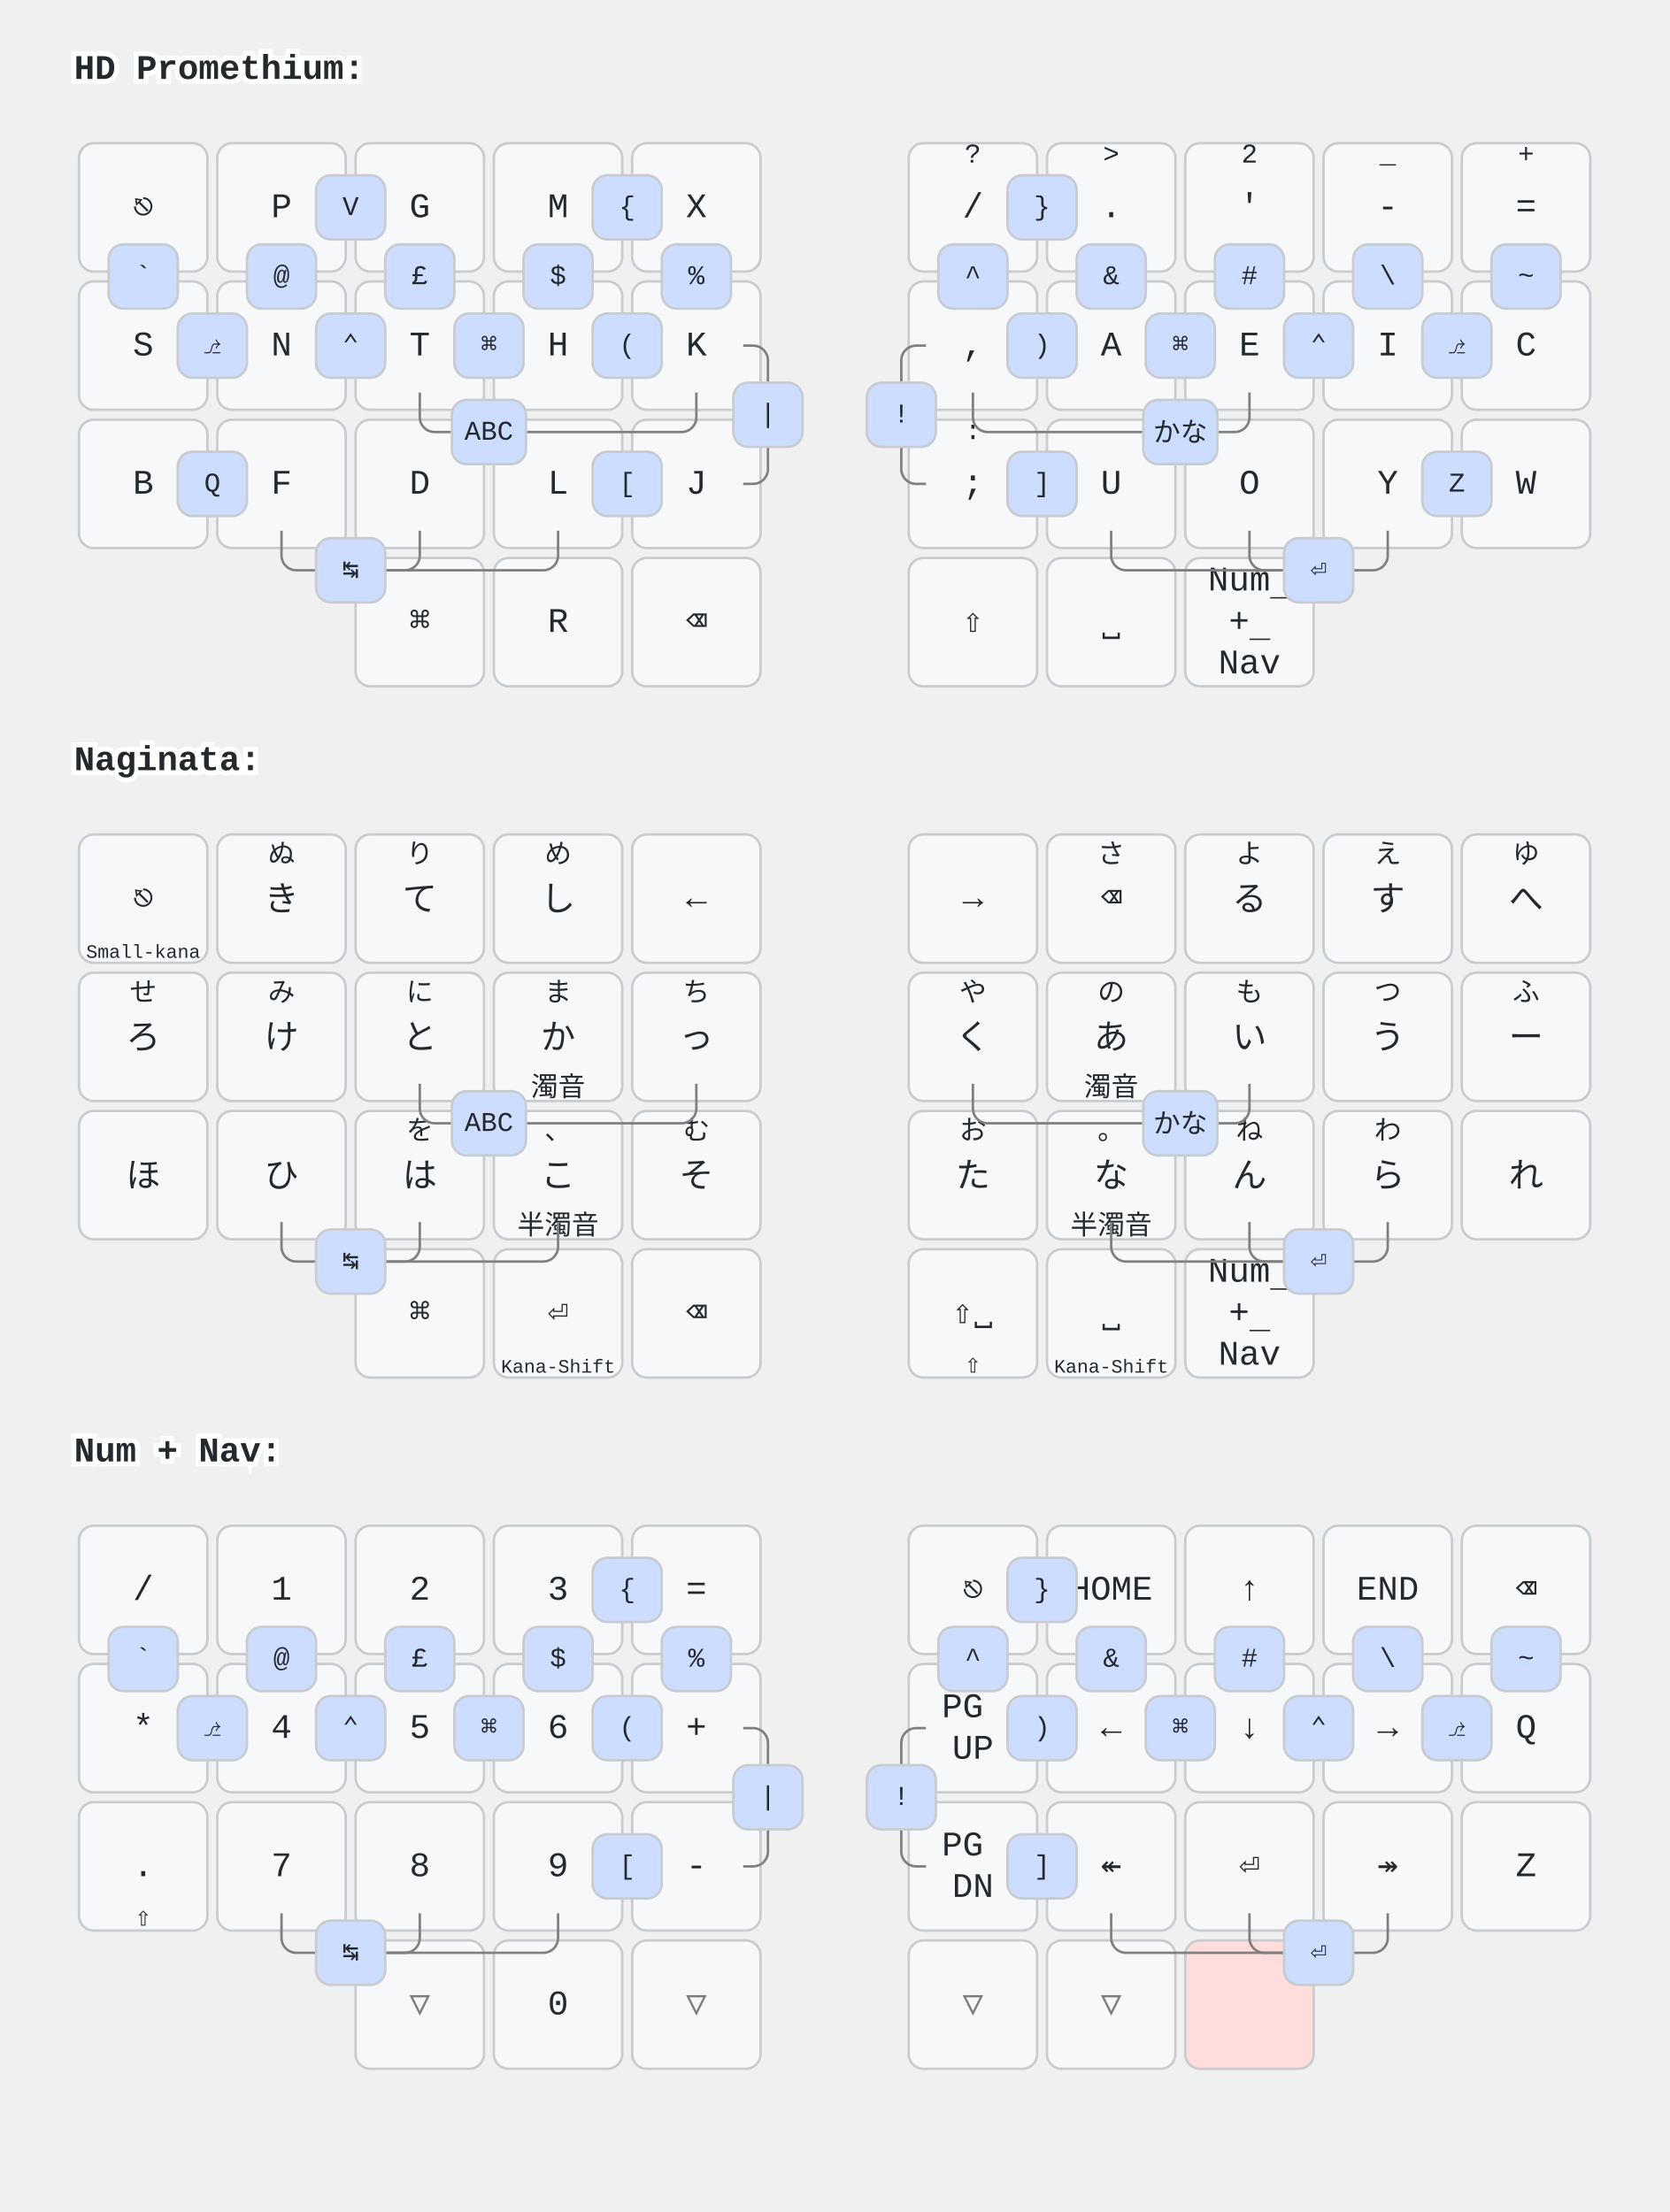
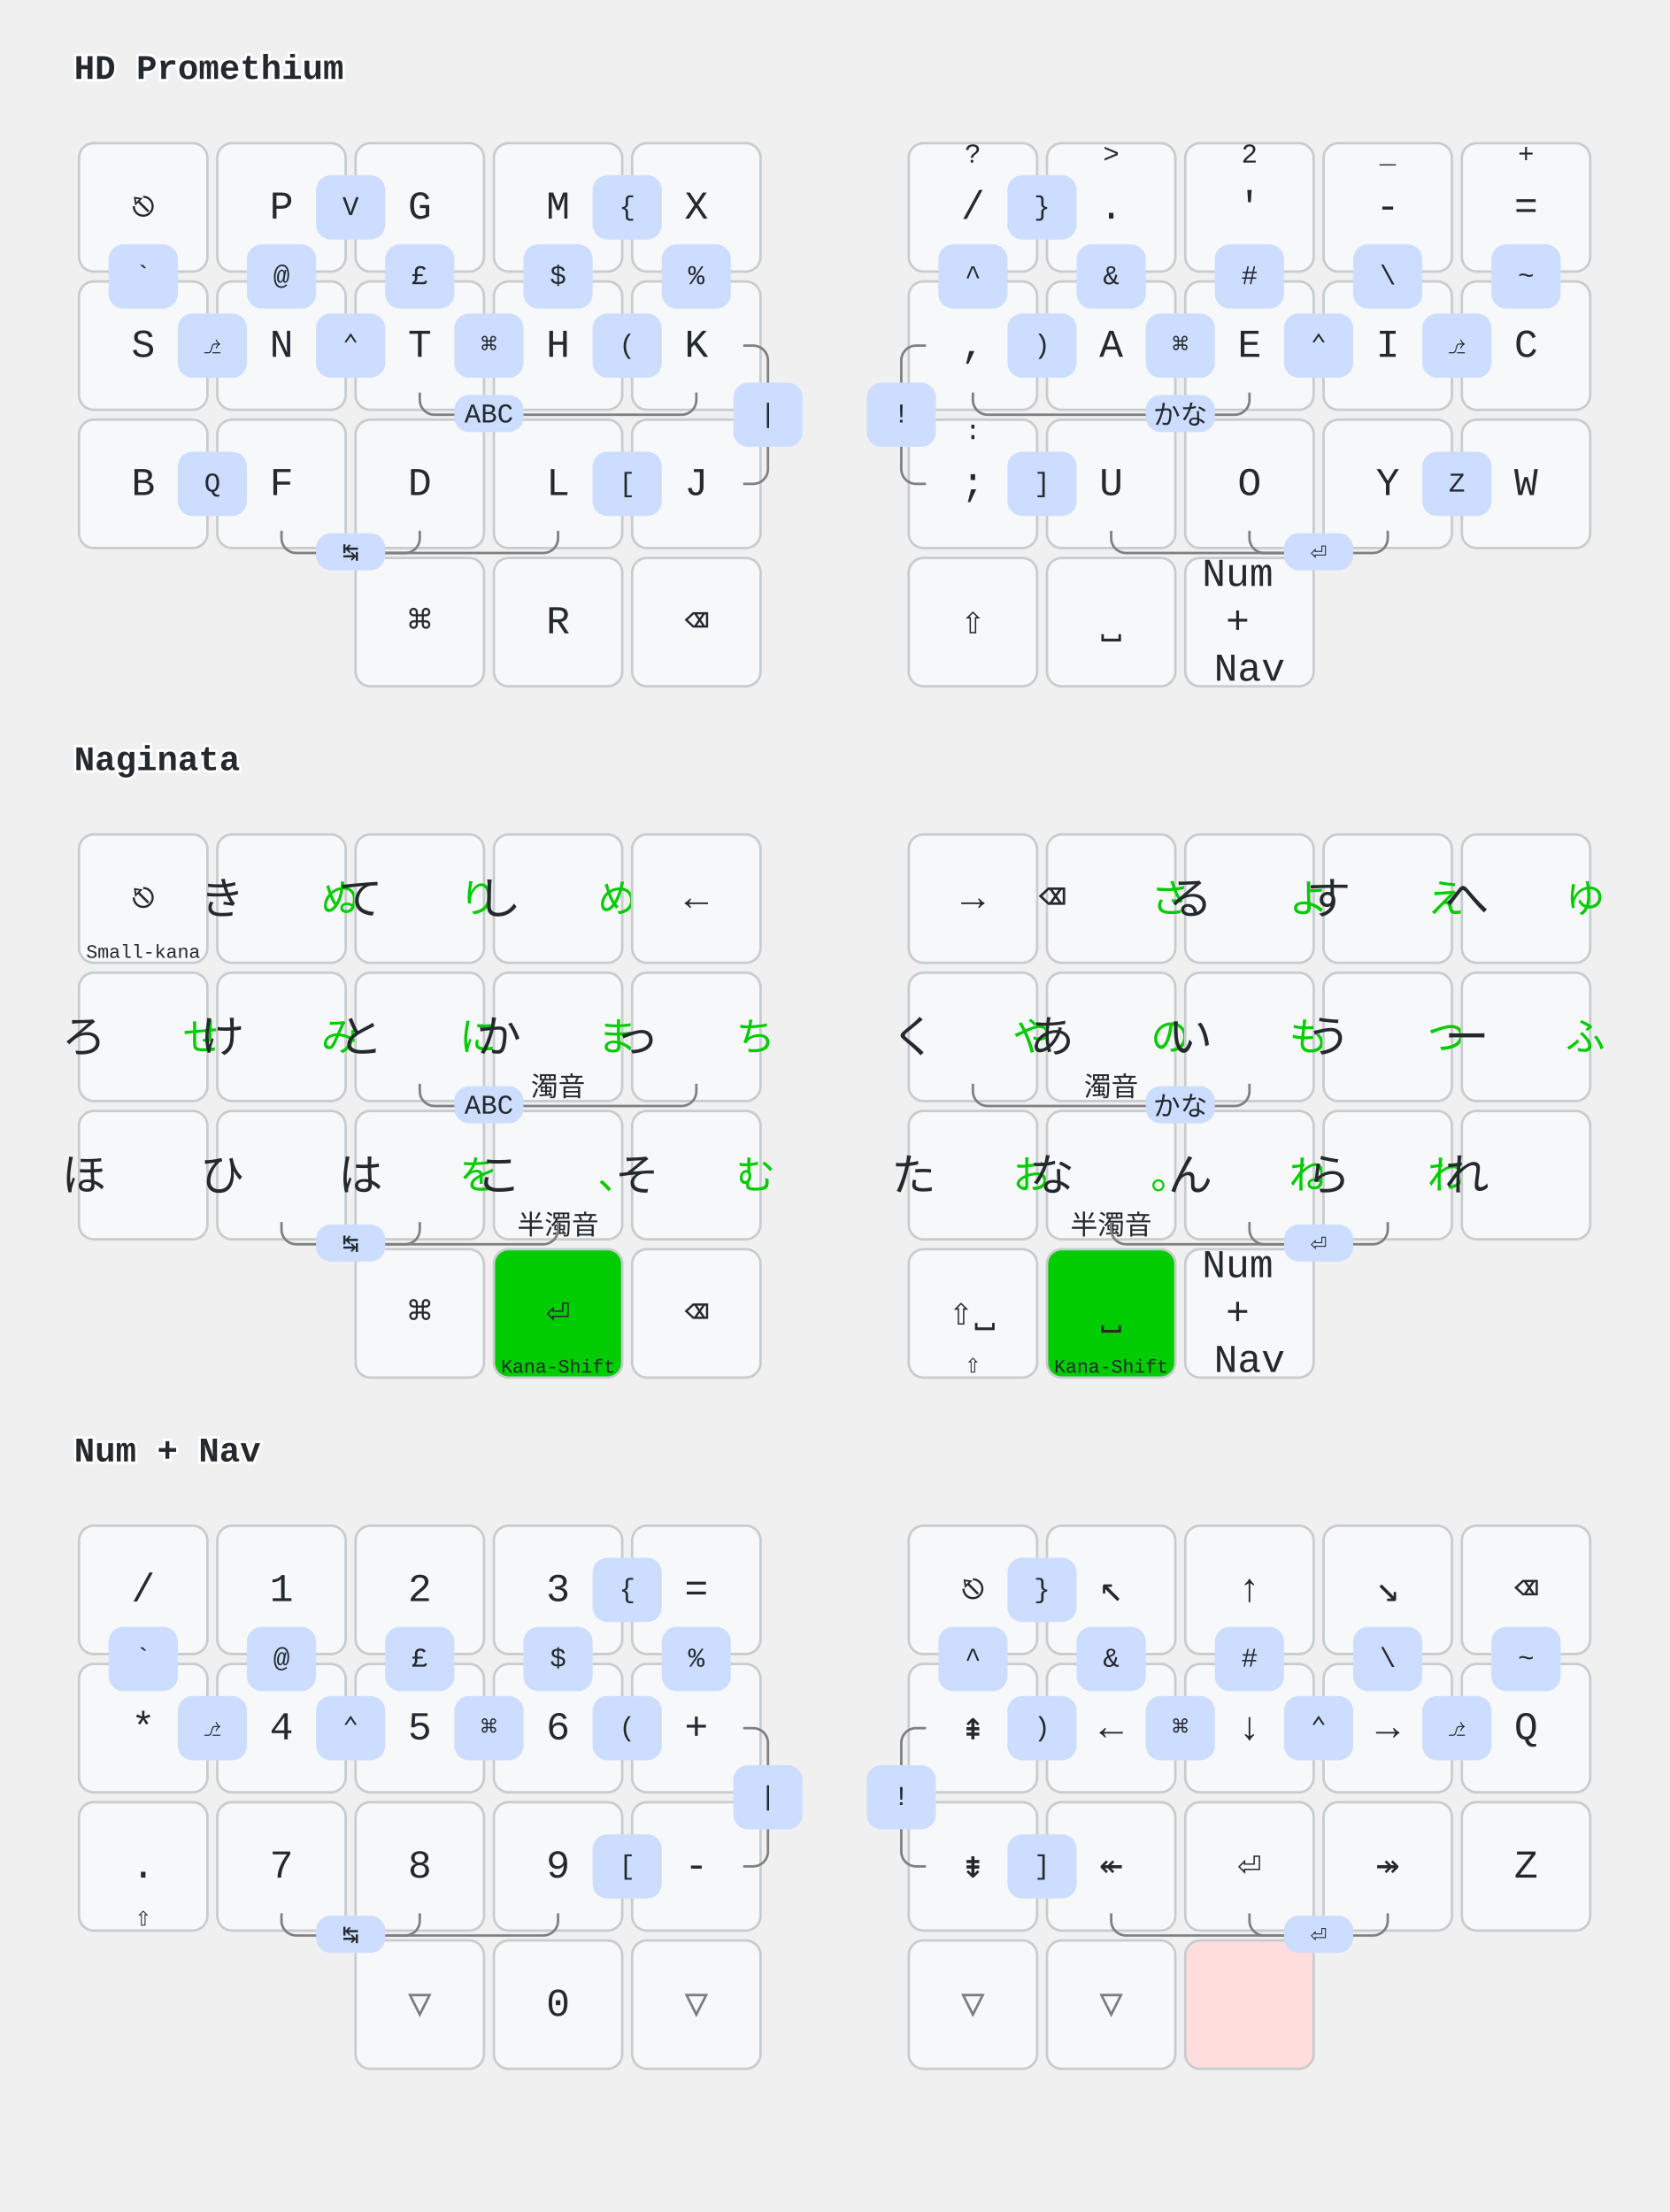
<svg xmlns="http://www.w3.org/2000/svg" width="676" height="896" viewBox="0 0 676 896" class="keymap">
-   <style>/* inherit to force styles through use tags */
+   <style>/* inherit to force styles through use tags*/
svg path {
    fill: inherit;
}
- 
/* font and background color specifications */
svg.keymap {
    font-family: SFMono-Regular,Consolas,Liberation Mono,Menlo,monospace;
    font-size: 14px;
    font-kerning: normal;
    text-rendering: optimizeLegibility;
    fill: #24292e;
}

/* default key styling */
rect.key {
    fill: #f6f8fa;
- }
- 
- rect.key, rect.combo {
    stroke: #c9cccf;
    stroke-width: 1;
}

- /* default key side styling, only used is draw_key_sides is set */
- rect.side {
-     filter: brightness(90%);
- }
- 
/* color accent for combo boxes */
- rect.combo, rect.combo-separate {
+ rect.combo {
    fill: #cdf;
}

/* color accent for held keys */
rect.held, rect.combo.held {
    fill: #fdd;
}

/* color accent for ghost (optional) keys */
rect.ghost, rect.combo.ghost {
    stroke-dasharray: 4, 4;
    stroke-width: 2;
}

text {
    text-anchor: middle;
    dominant-baseline: middle;
}

/* styling for layer labels */
text.label {
    font-weight: bold;
    text-anchor: start;
    stroke: white;
-     stroke-width: 4;
+     stroke-width: 2;
    paint-order: stroke;
}

- /* styling for optional footer */
- text.footer {
-     text-anchor: end;
-     dominant-baseline: auto;
-     stroke: white;
-     stroke-width: 4;
-     paint-order: stroke;
- }
- 
- /* styling for combo tap, and key non-tap label text */
- text.combo, text.hold, text.shifted, text.left, text.right {
+ text.tap {
+     font-size: 16px;
+ }
+ 
+ /* styling for combo tap, and key hold/shifted label text */
+ text.combo, text.hold, text.shifted {
    font-size: 11px;
}

text.hold {
    text-anchor: middle;
    dominant-baseline: auto;
}

text.shifted {
    text-anchor: middle;
    dominant-baseline: hanging;
}

- text.left {
-     text-anchor: start;
- }
- 
- text.right {
-     text-anchor: end;
- }
- 
- text.layer-activator {
-     text-decoration: underline;
- }
- 
/* styling for hold/shifted label text in combo box */
- text.combo.hold, text.combo.shifted, text.combo.left, text.combo.right {
+ text.combo.hold, text.combo.shifted {
    font-size: 8px;
}

/* lighter symbol for transparent keys */
text.trans {
    fill: #7b7e81;
}

/* styling for combo dendrons */
path.combo {
    stroke-width: 1;
    stroke: gray;
    fill: none;
}

/* Start Tabler Icons Cleanup */
/* cannot use height/width with glyphs */
.icon-tabler &gt; path {
    fill: inherit;
    stroke: inherit;
-     stroke-width: 2;
}
/* hide tabler's default box */
.icon-tabler &gt; path[stroke="none"][fill="none"] {
-     visibility: hidden;
- }
- /* End Tabler Icons Cleanup */
+     visibility: collapse;
+ }
+ /* green styling for Naginata kana-shift */
+ rect.kshift {
+     fill: #00CC00;
+ }
+ text.left {
+     font-size: 18px;
+     translate: 16px 7px;
+ }
+ text.right {
+     fill: #00CC00;
+     font-size: 16px;
+     translate: -16px -10px;
+ }
</style>
  <g transform="translate(30, 0)" class="layer-HD Promethium">
-     <text x="0" y="28" class="label" id="HD-Promethium">HD Promethium:</text>
+     <text x="0" y="28" class="label" id="HD-Promethium">HD Promethium</text>
    <g transform="translate(0, 56)">
      <g transform="translate(28, 28)" class="key keypos-0">
        <rect rx="6" ry="6" x="-26" y="-26" width="52" height="52" class="key" />
        <text x="0" y="0" class="key tap">⎋</text>
      </g>
      <g transform="translate(84, 28)" class="key keypos-1">
        <rect rx="6" ry="6" x="-26" y="-26" width="52" height="52" class="key" />
        <text x="0" y="0" class="key tap">P</text>
      </g>
      <g transform="translate(140, 28)" class="key keypos-2">
        <rect rx="6" ry="6" x="-26" y="-26" width="52" height="52" class="key" />
        <text x="0" y="0" class="key tap">G</text>
      </g>
      <g transform="translate(196, 28)" class="key keypos-3">
        <rect rx="6" ry="6" x="-26" y="-26" width="52" height="52" class="key" />
        <text x="0" y="0" class="key tap">M</text>
      </g>
      <g transform="translate(252, 28)" class="key keypos-4">
        <rect rx="6" ry="6" x="-26" y="-26" width="52" height="52" class="key" />
        <text x="0" y="0" class="key tap">X</text>
      </g>
      <g transform="translate(364, 28)" class="key keypos-5">
        <rect rx="6" ry="6" x="-26" y="-26" width="52" height="52" class="key" />
        <text x="0" y="0" class="key tap">/</text>
        <text x="0" y="-24" class="key shifted">?</text>
      </g>
      <g transform="translate(420, 28)" class="key keypos-6">
        <rect rx="6" ry="6" x="-26" y="-26" width="52" height="52" class="key" />
        <text x="0" y="0" class="key tap">.</text>
        <text x="0" y="-24" class="key shifted">&gt;</text>
      </g>
      <g transform="translate(476, 28)" class="key keypos-7">
        <rect rx="6" ry="6" x="-26" y="-26" width="52" height="52" class="key" />
        <text x="0" y="0" class="key tap">'</text>
        <text x="0" y="-24" class="key shifted">2</text>
      </g>
      <g transform="translate(532, 28)" class="key keypos-8">
        <rect rx="6" ry="6" x="-26" y="-26" width="52" height="52" class="key" />
        <text x="0" y="0" class="key tap">-</text>
        <text x="0" y="-24" class="key shifted">_</text>
      </g>
      <g transform="translate(588, 28)" class="key keypos-9">
        <rect rx="6" ry="6" x="-26" y="-26" width="52" height="52" class="key" />
        <text x="0" y="0" class="key tap">=</text>
        <text x="0" y="-24" class="key shifted">+</text>
      </g>
      <g transform="translate(28, 84)" class="key keypos-10">
        <rect rx="6" ry="6" x="-26" y="-26" width="52" height="52" class="key" />
        <text x="0" y="0" class="key tap">S</text>
      </g>
      <g transform="translate(84, 84)" class="key keypos-11">
        <rect rx="6" ry="6" x="-26" y="-26" width="52" height="52" class="key" />
        <text x="0" y="0" class="key tap">N</text>
      </g>
      <g transform="translate(140, 84)" class="key keypos-12">
        <rect rx="6" ry="6" x="-26" y="-26" width="52" height="52" class="key" />
        <text x="0" y="0" class="key tap">T</text>
      </g>
      <g transform="translate(196, 84)" class="key keypos-13">
        <rect rx="6" ry="6" x="-26" y="-26" width="52" height="52" class="key" />
        <text x="0" y="0" class="key tap">H</text>
      </g>
      <g transform="translate(252, 84)" class="key keypos-14">
        <rect rx="6" ry="6" x="-26" y="-26" width="52" height="52" class="key" />
        <text x="0" y="0" class="key tap">K</text>
      </g>
      <g transform="translate(364, 84)" class="key keypos-15">
        <rect rx="6" ry="6" x="-26" y="-26" width="52" height="52" class="key" />
        <text x="0" y="0" class="key tap">,</text>
        <text x="0" y="-24" class="key shifted">&lt;</text>
      </g>
      <g transform="translate(420, 84)" class="key keypos-16">
        <rect rx="6" ry="6" x="-26" y="-26" width="52" height="52" class="key" />
        <text x="0" y="0" class="key tap">A</text>
      </g>
      <g transform="translate(476, 84)" class="key keypos-17">
        <rect rx="6" ry="6" x="-26" y="-26" width="52" height="52" class="key" />
        <text x="0" y="0" class="key tap">E</text>
      </g>
      <g transform="translate(532, 84)" class="key keypos-18">
        <rect rx="6" ry="6" x="-26" y="-26" width="52" height="52" class="key" />
        <text x="0" y="0" class="key tap">I</text>
      </g>
      <g transform="translate(588, 84)" class="key keypos-19">
        <rect rx="6" ry="6" x="-26" y="-26" width="52" height="52" class="key" />
        <text x="0" y="0" class="key tap">C</text>
      </g>
      <g transform="translate(28, 140)" class="key keypos-20">
        <rect rx="6" ry="6" x="-26" y="-26" width="52" height="52" class="key" />
        <text x="0" y="0" class="key tap">B</text>
      </g>
      <g transform="translate(84, 140)" class="key keypos-21">
        <rect rx="6" ry="6" x="-26" y="-26" width="52" height="52" class="key" />
        <text x="0" y="0" class="key tap">F</text>
      </g>
      <g transform="translate(140, 140)" class="key keypos-22">
        <rect rx="6" ry="6" x="-26" y="-26" width="52" height="52" class="key" />
        <text x="0" y="0" class="key tap">D</text>
      </g>
      <g transform="translate(196, 140)" class="key keypos-23">
        <rect rx="6" ry="6" x="-26" y="-26" width="52" height="52" class="key" />
        <text x="0" y="0" class="key tap">L</text>
      </g>
      <g transform="translate(252, 140)" class="key keypos-24">
        <rect rx="6" ry="6" x="-26" y="-26" width="52" height="52" class="key" />
        <text x="0" y="0" class="key tap">J</text>
      </g>
      <g transform="translate(364, 140)" class="key keypos-25">
        <rect rx="6" ry="6" x="-26" y="-26" width="52" height="52" class="key" />
        <text x="0" y="0" class="key tap">;</text>
        <text x="0" y="-24" class="key shifted">:</text>
      </g>
      <g transform="translate(420, 140)" class="key keypos-26">
        <rect rx="6" ry="6" x="-26" y="-26" width="52" height="52" class="key" />
        <text x="0" y="0" class="key tap">U</text>
      </g>
      <g transform="translate(476, 140)" class="key keypos-27">
        <rect rx="6" ry="6" x="-26" y="-26" width="52" height="52" class="key" />
        <text x="0" y="0" class="key tap">O</text>
      </g>
      <g transform="translate(532, 140)" class="key keypos-28">
        <rect rx="6" ry="6" x="-26" y="-26" width="52" height="52" class="key" />
        <text x="0" y="0" class="key tap">Y</text>
      </g>
      <g transform="translate(588, 140)" class="key keypos-29">
        <rect rx="6" ry="6" x="-26" y="-26" width="52" height="52" class="key" />
        <text x="0" y="0" class="key tap">W</text>
      </g>
      <g transform="translate(140, 196)" class="key keypos-30">
        <rect rx="6" ry="6" x="-26" y="-26" width="52" height="52" class="key" />
        <text x="0" y="0" class="key tap">⌘</text>
      </g>
      <g transform="translate(196, 196)" class="key keypos-31">
        <rect rx="6" ry="6" x="-26" y="-26" width="52" height="52" class="key" />
        <text x="0" y="0" class="key tap">R</text>
      </g>
      <g transform="translate(252, 196)" class="key keypos-32">
        <rect rx="6" ry="6" x="-26" y="-26" width="52" height="52" class="key" />
        <text x="0" y="0" class="key tap">⌫</text>
      </g>
      <g transform="translate(364, 196)" class="key keypos-33">
        <rect rx="6" ry="6" x="-26" y="-26" width="52" height="52" class="key" />
        <text x="0" y="0" class="key tap">⇧</text>
      </g>
      <g transform="translate(420, 196)" class="key keypos-34">
        <rect rx="6" ry="6" x="-26" y="-26" width="52" height="52" class="key" />
        <text x="0" y="0" class="key tap">⎵</text>
      </g>
      <g transform="translate(476, 196)" class="key keypos-35">
        <rect rx="6" ry="6" x="-26" y="-26" width="52" height="52" class="key" />
        <a href="#Num--Nav">
          <text x="0" y="0" class="key tap layer-activator">
            <tspan x="0" dy="-1.2em">Num</tspan>
            <tspan x="0" dy="1.2em">+</tspan>
            <tspan x="0" dy="1.2em">Nav</tspan>
          </text>
        </a>
      </g>
      <g class="combo combopos-2">
-         <path d="M448,119 h-78 a6.0,6.0 0 0 1 -6.0,-6.0 v-10" class="combo" />
-         <path d="M448,119 h22 a6.0,6.0 0 0 0 6.0,-6.0 v-10" class="combo" />
-         <rect rx="6" ry="6" x="433" y="106" width="30" height="26" class="combo" />
-         <text x="448" y="119" class="combo tap">かな</text>
+         <path d="M448,112 h-78 a6.0,6.0 0 0 1 -6.0,-6.0 v-3" class="combo" />
+         <path d="M448,112 h22 a6.0,6.0 0 0 0 6.0,-6.0 v-3" class="combo" />
+         <rect rx="6" ry="6" x="434" y="104" width="28" height="15" class="combo" />
+         <text x="448" y="112" class="combo tap">かな</text>
      </g>
      <g class="combo combopos-3">
-         <path d="M168,119 h78 a6.0,6.0 0 0 0 6.0,-6.0 v-10" class="combo" />
-         <path d="M168,119 h-22 a6.0,6.0 0 0 1 -6.0,-6.0 v-10" class="combo" />
-         <rect rx="6" ry="6" x="153" y="106" width="30" height="26" class="combo" />
-         <text x="168" y="119" class="combo tap">ABC</text>
+         <path d="M168,112 h78 a6.0,6.0 0 0 0 6.0,-6.0 v-3" class="combo" />
+         <path d="M168,112 h-22 a6.0,6.0 0 0 1 -6.0,-6.0 v-3" class="combo" />
+         <rect rx="6" ry="6" x="154" y="104" width="28" height="15" class="combo" />
+         <text x="168" y="112" class="combo tap">ABC</text>
      </g>
      <g class="combo combopos-4">
-         <path d="M112,175 h78 a6.0,6.0 0 0 0 6.0,-6.0 v-10" class="combo" />
-         <path d="M112,175 h22 a6.0,6.0 0 0 0 6.0,-6.0 v-10" class="combo" />
-         <path d="M112,175 h-22 a6.0,6.0 0 0 1 -6.0,-6.0 v-10" class="combo" />
-         <rect rx="6" ry="6" x="98" y="162" width="28" height="26" class="combo" />
-         <text x="112" y="175" class="combo tap">↹</text>
+         <path d="M112,168 h78 a6.0,6.0 0 0 0 6.0,-6.0 v-3" class="combo" />
+         <path d="M112,168 h22 a6.0,6.0 0 0 0 6.0,-6.0 v-3" class="combo" />
+         <path d="M112,168 h-22 a6.0,6.0 0 0 1 -6.0,-6.0 v-3" class="combo" />
+         <rect rx="6" ry="6" x="98" y="160" width="28" height="15" class="combo" />
+         <text x="112" y="168" class="combo tap">↹</text>
      </g>
      <g class="combo combopos-5">
-         <path d="M504,175 h-78 a6.0,6.0 0 0 1 -6.0,-6.0 v-10" class="combo" />
-         <path d="M504,175 h-22 a6.0,6.0 0 0 1 -6.0,-6.0 v-10" class="combo" />
-         <path d="M504,175 h22 a6.0,6.0 0 0 0 6.0,-6.0 v-10" class="combo" />
-         <rect rx="6" ry="6" x="490" y="162" width="28" height="26" class="combo" />
-         <text x="504" y="175" class="combo tap">⏎</text>
+         <path d="M504,168 h-78 a6.0,6.0 0 0 1 -6.0,-6.0 v-3" class="combo" />
+         <path d="M504,168 h-22 a6.0,6.0 0 0 1 -6.0,-6.0 v-3" class="combo" />
+         <path d="M504,168 h22 a6.0,6.0 0 0 0 6.0,-6.0 v-3" class="combo" />
+         <rect rx="6" ry="6" x="490" y="160" width="28" height="15" class="combo" />
+         <text x="504" y="168" class="combo tap">⏎</text>
      </g>
      <g class="combo combopos-6">
        <rect rx="6" ry="6" x="42" y="71" width="28" height="26" class="combo" />
        <text x="56" y="84" class="combo tap">⎇</text>
      </g>
      <g class="combo combopos-7">
        <rect rx="6" ry="6" x="98" y="71" width="28" height="26" class="combo" />
        <text x="112" y="84" class="combo tap">⌃</text>
      </g>
      <g class="combo combopos-8">
        <rect rx="6" ry="6" x="154" y="71" width="28" height="26" class="combo" />
        <text x="168" y="84" class="combo tap">⌘</text>
      </g>
      <g class="combo combopos-9">
        <rect rx="6" ry="6" x="546" y="71" width="28" height="26" class="combo" />
        <text x="560" y="84" class="combo tap">⎇</text>
      </g>
      <g class="combo combopos-10">
        <rect rx="6" ry="6" x="490" y="71" width="28" height="26" class="combo" />
        <text x="504" y="84" class="combo tap">⌃</text>
      </g>
      <g class="combo combopos-11">
        <rect rx="6" ry="6" x="434" y="71" width="28" height="26" class="combo" />
        <text x="448" y="84" class="combo tap">⌘</text>
      </g>
      <g class="combo combopos-12">
        <rect rx="6" ry="6" x="42" y="127" width="28" height="26" class="combo" />
        <text x="56" y="140" class="combo tap">Q</text>
      </g>
      <g class="combo combopos-13">
        <rect rx="6" ry="6" x="546" y="127" width="28" height="26" class="combo" />
        <text x="560" y="140" class="combo tap">Z</text>
      </g>
      <g class="combo combopos-14">
        <rect rx="6" ry="6" x="98" y="15" width="28" height="26" class="combo" />
        <text x="112" y="28" class="combo tap">V</text>
      </g>
      <g class="combo combopos-15">
        <rect rx="6" ry="6" x="14" y="43" width="28" height="26" class="combo" />
        <text x="28" y="56" class="combo tap">`</text>
      </g>
      <g class="combo combopos-16">
        <rect rx="6" ry="6" x="70" y="43" width="28" height="26" class="combo" />
        <text x="84" y="56" class="combo tap">@</text>
      </g>
      <g class="combo combopos-17">
        <rect rx="6" ry="6" x="126" y="43" width="28" height="26" class="combo" />
        <text x="140" y="56" class="combo tap">£</text>
      </g>
      <g class="combo combopos-18">
        <rect rx="6" ry="6" x="182" y="43" width="28" height="26" class="combo" />
        <text x="196" y="56" class="combo tap">$</text>
      </g>
      <g class="combo combopos-19">
        <rect rx="6" ry="6" x="238" y="43" width="28" height="26" class="combo" />
        <text x="252" y="56" class="combo tap">%</text>
      </g>
      <g class="combo combopos-20">
        <path d="M281,112 v-22 a6.0,6.0 0 0 0 -6.0,-6.0 h-4" class="combo" />
        <path d="M281,112 v22 a6.0,6.0 0 0 1 -6.0,6.0 h-4" class="combo" />
        <rect rx="6" ry="6" x="267" y="99" width="28" height="26" class="combo" />
        <text x="281" y="112" class="combo tap">|</text>
      </g>
      <g class="combo combopos-21">
        <path d="M335,112 v-22 a6.0,6.0 0 0 1 6.0,-6.0 h4" class="combo" />
        <path d="M335,112 v22 a6.0,6.0 0 0 0 6.0,6.0 h4" class="combo" />
        <rect rx="6" ry="6" x="321" y="99" width="28" height="26" class="combo" />
        <text x="335" y="112" class="combo tap">!</text>
      </g>
      <g class="combo combopos-22">
        <rect rx="6" ry="6" x="350" y="43" width="28" height="26" class="combo" />
        <text x="364" y="56" class="combo tap">^</text>
      </g>
      <g class="combo combopos-23">
        <rect rx="6" ry="6" x="406" y="43" width="28" height="26" class="combo" />
        <text x="420" y="56" class="combo tap">&amp;</text>
      </g>
      <g class="combo combopos-24">
        <rect rx="6" ry="6" x="462" y="43" width="28" height="26" class="combo" />
        <text x="476" y="56" class="combo tap">#</text>
      </g>
      <g class="combo combopos-25">
        <rect rx="6" ry="6" x="518" y="43" width="28" height="26" class="combo" />
        <text x="532" y="56" class="combo tap">\</text>
      </g>
      <g class="combo combopos-26">
        <rect rx="6" ry="6" x="574" y="43" width="28" height="26" class="combo" />
        <text x="588" y="56" class="combo tap">~</text>
      </g>
      <g class="combo combopos-27">
        <rect rx="6" ry="6" x="210" y="15" width="28" height="26" class="combo" />
        <text x="224" y="28" class="combo tap">{</text>
      </g>
      <g class="combo combopos-28">
        <rect rx="6" ry="6" x="378" y="15" width="28" height="26" class="combo" />
        <text x="392" y="28" class="combo tap">}</text>
      </g>
      <g class="combo combopos-29">
        <rect rx="6" ry="6" x="210" y="71" width="28" height="26" class="combo" />
        <text x="224" y="84" class="combo tap">(</text>
      </g>
      <g class="combo combopos-30">
        <rect rx="6" ry="6" x="378" y="71" width="28" height="26" class="combo" />
        <text x="392" y="84" class="combo tap">)</text>
      </g>
      <g class="combo combopos-31">
        <rect rx="6" ry="6" x="210" y="127" width="28" height="26" class="combo" />
        <text x="224" y="140" class="combo tap">[</text>
      </g>
      <g class="combo combopos-32">
        <rect rx="6" ry="6" x="378" y="127" width="28" height="26" class="combo" />
        <text x="392" y="140" class="combo tap">]</text>
      </g>
    </g>
  </g>
  <g transform="translate(30, 280)" class="layer-Naginata">
-     <text x="0" y="28" class="label" id="Naginata">Naginata:</text>
+     <text x="0" y="28" class="label" id="Naginata">Naginata</text>
    <g transform="translate(0, 56)">
      <g transform="translate(28, 28)" class="key keypos-0">
        <rect rx="6" ry="6" x="-26" y="-26" width="52" height="52" class="key" />
        <text x="0" y="0" class="key tap">⎋</text>
        <text x="0" y="24" class="key hold">
          <tspan style="font-size: 70%">Small-kana</tspan>
        </text>
      </g>
      <g transform="translate(84, 28)" class="key keypos-1">
        <rect rx="6" ry="6" x="-26" y="-26" width="52" height="52" class="key" />
-         <text x="0" y="0" class="key tap">き</text>
-         <text x="0" y="-24" class="key shifted">ぬ</text>
+         <text x="-24" y="0" class="key left">き</text>
+         <text x="24" y="0" class="key right">ぬ</text>
      </g>
      <g transform="translate(140, 28)" class="key keypos-2">
        <rect rx="6" ry="6" x="-26" y="-26" width="52" height="52" class="key" />
-         <text x="0" y="0" class="key tap">て</text>
-         <text x="0" y="-24" class="key shifted">り</text>
+         <text x="-24" y="0" class="key left">て</text>
+         <text x="24" y="0" class="key right">り</text>
      </g>
      <g transform="translate(196, 28)" class="key keypos-3">
        <rect rx="6" ry="6" x="-26" y="-26" width="52" height="52" class="key" />
-         <text x="0" y="0" class="key tap">し</text>
-         <text x="0" y="-24" class="key shifted">め</text>
+         <text x="-24" y="0" class="key left">し</text>
+         <text x="24" y="0" class="key right">め</text>
      </g>
      <g transform="translate(252, 28)" class="key keypos-4">
        <rect rx="6" ry="6" x="-26" y="-26" width="52" height="52" class="key" />
        <text x="0" y="0" class="key tap">←</text>
      </g>
      <g transform="translate(364, 28)" class="key keypos-5">
        <rect rx="6" ry="6" x="-26" y="-26" width="52" height="52" class="key" />
        <text x="0" y="0" class="key tap">→</text>
      </g>
      <g transform="translate(420, 28)" class="key keypos-6">
        <rect rx="6" ry="6" x="-26" y="-26" width="52" height="52" class="key" />
-         <text x="0" y="0" class="key tap">⌫</text>
-         <text x="0" y="-24" class="key shifted">さ</text>
+         <text x="-24" y="0" class="key left">⌫</text>
+         <text x="24" y="0" class="key right">さ</text>
      </g>
      <g transform="translate(476, 28)" class="key keypos-7">
        <rect rx="6" ry="6" x="-26" y="-26" width="52" height="52" class="key" />
-         <text x="0" y="0" class="key tap">る</text>
-         <text x="0" y="-24" class="key shifted">よ</text>
+         <text x="-24" y="0" class="key left">る</text>
+         <text x="24" y="0" class="key right">よ</text>
      </g>
      <g transform="translate(532, 28)" class="key keypos-8">
        <rect rx="6" ry="6" x="-26" y="-26" width="52" height="52" class="key" />
-         <text x="0" y="0" class="key tap">す</text>
-         <text x="0" y="-24" class="key shifted">え</text>
+         <text x="-24" y="0" class="key left">す</text>
+         <text x="24" y="0" class="key right">え</text>
      </g>
      <g transform="translate(588, 28)" class="key keypos-9">
        <rect rx="6" ry="6" x="-26" y="-26" width="52" height="52" class="key" />
-         <text x="0" y="0" class="key tap">へ</text>
-         <text x="0" y="-24" class="key shifted">ゆ</text>
+         <text x="-24" y="0" class="key left">へ</text>
+         <text x="24" y="0" class="key right">ゆ</text>
      </g>
      <g transform="translate(28, 84)" class="key keypos-10">
        <rect rx="6" ry="6" x="-26" y="-26" width="52" height="52" class="key" />
-         <text x="0" y="0" class="key tap">ろ</text>
-         <text x="0" y="-24" class="key shifted">せ</text>
+         <text x="-24" y="0" class="key left">ろ</text>
+         <text x="24" y="0" class="key right">せ</text>
      </g>
      <g transform="translate(84, 84)" class="key keypos-11">
        <rect rx="6" ry="6" x="-26" y="-26" width="52" height="52" class="key" />
-         <text x="0" y="0" class="key tap">け</text>
-         <text x="0" y="-24" class="key shifted">み</text>
+         <text x="-24" y="0" class="key left">け</text>
+         <text x="24" y="0" class="key right">み</text>
      </g>
      <g transform="translate(140, 84)" class="key keypos-12">
        <rect rx="6" ry="6" x="-26" y="-26" width="52" height="52" class="key" />
-         <text x="0" y="0" class="key tap">と</text>
-         <text x="0" y="-24" class="key shifted">に</text>
+         <text x="-24" y="0" class="key left">と</text>
+         <text x="24" y="0" class="key right">に</text>
      </g>
      <g transform="translate(196, 84)" class="key keypos-13">
        <rect rx="6" ry="6" x="-26" y="-26" width="52" height="52" class="key" />
-         <text x="0" y="0" class="key tap">か</text>
        <text x="0" y="24" class="key hold">濁音</text>
-         <text x="0" y="-24" class="key shifted">ま</text>
+         <text x="-24" y="0" class="key left">か</text>
+         <text x="24" y="0" class="key right">ま</text>
      </g>
      <g transform="translate(252, 84)" class="key keypos-14">
        <rect rx="6" ry="6" x="-26" y="-26" width="52" height="52" class="key" />
-         <text x="0" y="0" class="key tap">っ</text>
-         <text x="0" y="-24" class="key shifted">ち</text>
+         <text x="-24" y="0" class="key left">っ</text>
+         <text x="24" y="0" class="key right">ち</text>
      </g>
      <g transform="translate(364, 84)" class="key keypos-15">
        <rect rx="6" ry="6" x="-26" y="-26" width="52" height="52" class="key" />
-         <text x="0" y="0" class="key tap">く</text>
-         <text x="0" y="-24" class="key shifted">や</text>
+         <text x="-24" y="0" class="key left">く</text>
+         <text x="24" y="0" class="key right">や</text>
      </g>
      <g transform="translate(420, 84)" class="key keypos-16">
        <rect rx="6" ry="6" x="-26" y="-26" width="52" height="52" class="key" />
-         <text x="0" y="0" class="key tap">あ</text>
        <text x="0" y="24" class="key hold">濁音</text>
-         <text x="0" y="-24" class="key shifted">の</text>
+         <text x="-24" y="0" class="key left">あ</text>
+         <text x="24" y="0" class="key right">の</text>
      </g>
      <g transform="translate(476, 84)" class="key keypos-17">
        <rect rx="6" ry="6" x="-26" y="-26" width="52" height="52" class="key" />
-         <text x="0" y="0" class="key tap">い</text>
-         <text x="0" y="-24" class="key shifted">も</text>
+         <text x="-24" y="0" class="key left">い</text>
+         <text x="24" y="0" class="key right">も</text>
      </g>
      <g transform="translate(532, 84)" class="key keypos-18">
        <rect rx="6" ry="6" x="-26" y="-26" width="52" height="52" class="key" />
-         <text x="0" y="0" class="key tap">う</text>
-         <text x="0" y="-24" class="key shifted">つ</text>
+         <text x="-24" y="0" class="key left">う</text>
+         <text x="24" y="0" class="key right">つ</text>
      </g>
      <g transform="translate(588, 84)" class="key keypos-19">
        <rect rx="6" ry="6" x="-26" y="-26" width="52" height="52" class="key" />
-         <text x="0" y="0" class="key tap">ー</text>
-         <text x="0" y="-24" class="key shifted">ふ</text>
+         <text x="-24" y="0" class="key left">ー</text>
+         <text x="24" y="0" class="key right">ふ</text>
      </g>
      <g transform="translate(28, 140)" class="key keypos-20">
        <rect rx="6" ry="6" x="-26" y="-26" width="52" height="52" class="key" />
-         <text x="0" y="0" class="key tap">ほ</text>
+         <text x="-24" y="0" class="key left">ほ</text>
      </g>
      <g transform="translate(84, 140)" class="key keypos-21">
        <rect rx="6" ry="6" x="-26" y="-26" width="52" height="52" class="key" />
-         <text x="0" y="0" class="key tap">ひ</text>
+         <text x="-24" y="0" class="key left">ひ</text>
      </g>
      <g transform="translate(140, 140)" class="key keypos-22">
        <rect rx="6" ry="6" x="-26" y="-26" width="52" height="52" class="key" />
-         <text x="0" y="0" class="key tap">は</text>
-         <text x="0" y="-24" class="key shifted">を</text>
+         <text x="-24" y="0" class="key left">は</text>
+         <text x="24" y="0" class="key right">を</text>
      </g>
      <g transform="translate(196, 140)" class="key keypos-23">
        <rect rx="6" ry="6" x="-26" y="-26" width="52" height="52" class="key" />
-         <text x="0" y="0" class="key tap">こ</text>
        <text x="0" y="24" class="key hold">半濁音</text>
-         <text x="0" y="-24" class="key shifted">、</text>
+         <text x="-24" y="0" class="key left">こ</text>
+         <text x="24" y="0" class="key right">、</text>
      </g>
      <g transform="translate(252, 140)" class="key keypos-24">
        <rect rx="6" ry="6" x="-26" y="-26" width="52" height="52" class="key" />
-         <text x="0" y="0" class="key tap">そ</text>
-         <text x="0" y="-24" class="key shifted">む</text>
+         <text x="-24" y="0" class="key left">そ</text>
+         <text x="24" y="0" class="key right">む</text>
      </g>
      <g transform="translate(364, 140)" class="key keypos-25">
        <rect rx="6" ry="6" x="-26" y="-26" width="52" height="52" class="key" />
-         <text x="0" y="0" class="key tap">た</text>
-         <text x="0" y="-24" class="key shifted">お</text>
+         <text x="-24" y="0" class="key left">た</text>
+         <text x="24" y="0" class="key right">お</text>
      </g>
      <g transform="translate(420, 140)" class="key keypos-26">
        <rect rx="6" ry="6" x="-26" y="-26" width="52" height="52" class="key" />
-         <text x="0" y="0" class="key tap">な</text>
        <text x="0" y="24" class="key hold">半濁音</text>
-         <text x="0" y="-24" class="key shifted">。</text>
+         <text x="-24" y="0" class="key left">な</text>
+         <text x="24" y="0" class="key right">。</text>
      </g>
      <g transform="translate(476, 140)" class="key keypos-27">
        <rect rx="6" ry="6" x="-26" y="-26" width="52" height="52" class="key" />
-         <text x="0" y="0" class="key tap">ん</text>
-         <text x="0" y="-24" class="key shifted">ね</text>
+         <text x="-24" y="0" class="key left">ん</text>
+         <text x="24" y="0" class="key right">ね</text>
      </g>
      <g transform="translate(532, 140)" class="key keypos-28">
        <rect rx="6" ry="6" x="-26" y="-26" width="52" height="52" class="key" />
-         <text x="0" y="0" class="key tap">ら</text>
-         <text x="0" y="-24" class="key shifted">わ</text>
+         <text x="-24" y="0" class="key left">ら</text>
+         <text x="24" y="0" class="key right">わ</text>
      </g>
      <g transform="translate(588, 140)" class="key keypos-29">
        <rect rx="6" ry="6" x="-26" y="-26" width="52" height="52" class="key" />
-         <text x="0" y="0" class="key tap">れ</text>
+         <text x="-24" y="0" class="key left">れ</text>
      </g>
      <g transform="translate(140, 196)" class="key keypos-30">
        <rect rx="6" ry="6" x="-26" y="-26" width="52" height="52" class="key" />
        <text x="0" y="0" class="key tap">⌘</text>
      </g>
-       <g transform="translate(196, 196)" class="key keypos-31">
-         <rect rx="6" ry="6" x="-26" y="-26" width="52" height="52" class="key" />
-         <text x="0" y="0" class="key tap">⏎</text>
-         <text x="0" y="24" class="key hold">
+       <g transform="translate(196, 196)" class="key kshift keypos-31">
+         <rect rx="6" ry="6" x="-26" y="-26" width="52" height="52" class="key kshift" />
+         <text x="0" y="0" class="key kshift tap">⏎</text>
+         <text x="0" y="24" class="key kshift hold">
          <tspan style="font-size: 70%">Kana-Shift</tspan>
        </text>
      </g>
      <g transform="translate(252, 196)" class="key keypos-32">
        <rect rx="6" ry="6" x="-26" y="-26" width="52" height="52" class="key" />
        <text x="0" y="0" class="key tap">⌫</text>
      </g>
      <g transform="translate(364, 196)" class="key keypos-33">
        <rect rx="6" ry="6" x="-26" y="-26" width="52" height="52" class="key" />
        <text x="0" y="0" class="key tap">⇧⎵</text>
        <text x="0" y="24" class="key hold">⇧</text>
      </g>
-       <g transform="translate(420, 196)" class="key keypos-34">
-         <rect rx="6" ry="6" x="-26" y="-26" width="52" height="52" class="key" />
-         <text x="0" y="0" class="key tap">⎵</text>
-         <text x="0" y="24" class="key hold">
+       <g transform="translate(420, 196)" class="key kshift keypos-34">
+         <rect rx="6" ry="6" x="-26" y="-26" width="52" height="52" class="key kshift" />
+         <text x="0" y="0" class="key kshift tap">⎵</text>
+         <text x="0" y="24" class="key kshift hold">
          <tspan style="font-size: 70%">Kana-Shift</tspan>
        </text>
      </g>
      <g transform="translate(476, 196)" class="key keypos-35">
        <rect rx="6" ry="6" x="-26" y="-26" width="52" height="52" class="key" />
        <a href="#Num--Nav">
          <text x="0" y="0" class="key tap layer-activator">
            <tspan x="0" dy="-1.2em">Num</tspan>
            <tspan x="0" dy="1.2em">+</tspan>
            <tspan x="0" dy="1.2em">Nav</tspan>
          </text>
        </a>
      </g>
      <g class="combo combopos-0">
-         <path d="M448,119 h-78 a6.0,6.0 0 0 1 -6.0,-6.0 v-10" class="combo" />
-         <path d="M448,119 h22 a6.0,6.0 0 0 0 6.0,-6.0 v-10" class="combo" />
-         <rect rx="6" ry="6" x="433" y="106" width="30" height="26" class="combo" />
-         <text x="448" y="119" class="combo tap">かな</text>
+         <path d="M448,112 h-78 a6.0,6.0 0 0 1 -6.0,-6.0 v-3" class="combo" />
+         <path d="M448,112 h22 a6.0,6.0 0 0 0 6.0,-6.0 v-3" class="combo" />
+         <rect rx="6" ry="6" x="434" y="104" width="28" height="15" class="combo" />
+         <text x="448" y="112" class="combo tap">かな</text>
      </g>
      <g class="combo combopos-1">
-         <path d="M168,119 h78 a6.0,6.0 0 0 0 6.0,-6.0 v-10" class="combo" />
-         <path d="M168,119 h-22 a6.0,6.0 0 0 1 -6.0,-6.0 v-10" class="combo" />
-         <rect rx="6" ry="6" x="153" y="106" width="30" height="26" class="combo" />
-         <text x="168" y="119" class="combo tap">ABC</text>
+         <path d="M168,112 h78 a6.0,6.0 0 0 0 6.0,-6.0 v-3" class="combo" />
+         <path d="M168,112 h-22 a6.0,6.0 0 0 1 -6.0,-6.0 v-3" class="combo" />
+         <rect rx="6" ry="6" x="154" y="104" width="28" height="15" class="combo" />
+         <text x="168" y="112" class="combo tap">ABC</text>
      </g>
      <g class="combo combopos-2">
-         <path d="M112,175 h78 a6.0,6.0 0 0 0 6.0,-6.0 v-10" class="combo" />
-         <path d="M112,175 h22 a6.0,6.0 0 0 0 6.0,-6.0 v-10" class="combo" />
-         <path d="M112,175 h-22 a6.0,6.0 0 0 1 -6.0,-6.0 v-10" class="combo" />
-         <rect rx="6" ry="6" x="98" y="162" width="28" height="26" class="combo" />
-         <text x="112" y="175" class="combo tap">↹</text>
+         <path d="M112,168 h78 a6.0,6.0 0 0 0 6.0,-6.0 v-3" class="combo" />
+         <path d="M112,168 h22 a6.0,6.0 0 0 0 6.0,-6.0 v-3" class="combo" />
+         <path d="M112,168 h-22 a6.0,6.0 0 0 1 -6.0,-6.0 v-3" class="combo" />
+         <rect rx="6" ry="6" x="98" y="160" width="28" height="15" class="combo" />
+         <text x="112" y="168" class="combo tap">↹</text>
      </g>
      <g class="combo combopos-3">
-         <path d="M504,175 h-78 a6.0,6.0 0 0 1 -6.0,-6.0 v-10" class="combo" />
-         <path d="M504,175 h-22 a6.0,6.0 0 0 1 -6.0,-6.0 v-10" class="combo" />
-         <path d="M504,175 h22 a6.0,6.0 0 0 0 6.0,-6.0 v-10" class="combo" />
-         <rect rx="6" ry="6" x="490" y="162" width="28" height="26" class="combo" />
-         <text x="504" y="175" class="combo tap">⏎</text>
+         <path d="M504,168 h-78 a6.0,6.0 0 0 1 -6.0,-6.0 v-3" class="combo" />
+         <path d="M504,168 h-22 a6.0,6.0 0 0 1 -6.0,-6.0 v-3" class="combo" />
+         <path d="M504,168 h22 a6.0,6.0 0 0 0 6.0,-6.0 v-3" class="combo" />
+         <rect rx="6" ry="6" x="490" y="160" width="28" height="15" class="combo" />
+         <text x="504" y="168" class="combo tap">⏎</text>
      </g>
    </g>
  </g>
  <g transform="translate(30, 560)" class="layer-Num + Nav">
-     <text x="0" y="28" class="label" id="Num--Nav">Num + Nav:</text>
+     <text x="0" y="28" class="label" id="Num--Nav">Num + Nav</text>
    <g transform="translate(0, 56)">
      <g transform="translate(28, 28)" class="key keypos-0">
        <rect rx="6" ry="6" x="-26" y="-26" width="52" height="52" class="key" />
        <text x="0" y="0" class="key tap">/</text>
      </g>
      <g transform="translate(84, 28)" class="key keypos-1">
        <rect rx="6" ry="6" x="-26" y="-26" width="52" height="52" class="key" />
        <text x="0" y="0" class="key tap">1</text>
      </g>
      <g transform="translate(140, 28)" class="key keypos-2">
        <rect rx="6" ry="6" x="-26" y="-26" width="52" height="52" class="key" />
        <text x="0" y="0" class="key tap">2</text>
      </g>
      <g transform="translate(196, 28)" class="key keypos-3">
        <rect rx="6" ry="6" x="-26" y="-26" width="52" height="52" class="key" />
        <text x="0" y="0" class="key tap">3</text>
      </g>
      <g transform="translate(252, 28)" class="key keypos-4">
        <rect rx="6" ry="6" x="-26" y="-26" width="52" height="52" class="key" />
        <text x="0" y="0" class="key tap">=</text>
      </g>
      <g transform="translate(364, 28)" class="key keypos-5">
        <rect rx="6" ry="6" x="-26" y="-26" width="52" height="52" class="key" />
        <text x="0" y="0" class="key tap">⎋</text>
      </g>
      <g transform="translate(420, 28)" class="key keypos-6">
        <rect rx="6" ry="6" x="-26" y="-26" width="52" height="52" class="key" />
-         <text x="0" y="0" class="key tap">HOME</text>
+         <text x="0" y="0" class="key tap">↖</text>
      </g>
      <g transform="translate(476, 28)" class="key keypos-7">
        <rect rx="6" ry="6" x="-26" y="-26" width="52" height="52" class="key" />
        <text x="0" y="0" class="key tap">↑</text>
      </g>
      <g transform="translate(532, 28)" class="key keypos-8">
        <rect rx="6" ry="6" x="-26" y="-26" width="52" height="52" class="key" />
-         <text x="0" y="0" class="key tap">END</text>
+         <text x="0" y="0" class="key tap">↘</text>
      </g>
      <g transform="translate(588, 28)" class="key keypos-9">
        <rect rx="6" ry="6" x="-26" y="-26" width="52" height="52" class="key" />
        <text x="0" y="0" class="key tap">⌫</text>
      </g>
      <g transform="translate(28, 84)" class="key keypos-10">
        <rect rx="6" ry="6" x="-26" y="-26" width="52" height="52" class="key" />
        <text x="0" y="0" class="key tap">*</text>
      </g>
      <g transform="translate(84, 84)" class="key keypos-11">
        <rect rx="6" ry="6" x="-26" y="-26" width="52" height="52" class="key" />
        <text x="0" y="0" class="key tap">4</text>
      </g>
      <g transform="translate(140, 84)" class="key keypos-12">
        <rect rx="6" ry="6" x="-26" y="-26" width="52" height="52" class="key" />
        <text x="0" y="0" class="key tap">5</text>
      </g>
      <g transform="translate(196, 84)" class="key keypos-13">
        <rect rx="6" ry="6" x="-26" y="-26" width="52" height="52" class="key" />
        <text x="0" y="0" class="key tap">6</text>
      </g>
      <g transform="translate(252, 84)" class="key keypos-14">
        <rect rx="6" ry="6" x="-26" y="-26" width="52" height="52" class="key" />
        <text x="0" y="0" class="key tap">+</text>
      </g>
      <g transform="translate(364, 84)" class="key keypos-15">
        <rect rx="6" ry="6" x="-26" y="-26" width="52" height="52" class="key" />
-         <text x="0" y="0" class="key tap">
-           <tspan x="0" dy="-0.6em">PG</tspan>
-           <tspan x="0" dy="1.2em">UP</tspan>
-         </text>
+         <text x="0" y="0" class="key tap">⇞</text>
      </g>
      <g transform="translate(420, 84)" class="key keypos-16">
        <rect rx="6" ry="6" x="-26" y="-26" width="52" height="52" class="key" />
        <text x="0" y="0" class="key tap">←</text>
      </g>
      <g transform="translate(476, 84)" class="key keypos-17">
        <rect rx="6" ry="6" x="-26" y="-26" width="52" height="52" class="key" />
        <text x="0" y="0" class="key tap">↓</text>
      </g>
      <g transform="translate(532, 84)" class="key keypos-18">
        <rect rx="6" ry="6" x="-26" y="-26" width="52" height="52" class="key" />
        <text x="0" y="0" class="key tap">→</text>
      </g>
      <g transform="translate(588, 84)" class="key keypos-19">
        <rect rx="6" ry="6" x="-26" y="-26" width="52" height="52" class="key" />
        <text x="0" y="0" class="key tap">Q</text>
      </g>
      <g transform="translate(28, 140)" class="key keypos-20">
        <rect rx="6" ry="6" x="-26" y="-26" width="52" height="52" class="key" />
        <text x="0" y="0" class="key tap">.</text>
        <text x="0" y="24" class="key hold">⇧</text>
      </g>
      <g transform="translate(84, 140)" class="key keypos-21">
        <rect rx="6" ry="6" x="-26" y="-26" width="52" height="52" class="key" />
        <text x="0" y="0" class="key tap">7</text>
      </g>
      <g transform="translate(140, 140)" class="key keypos-22">
        <rect rx="6" ry="6" x="-26" y="-26" width="52" height="52" class="key" />
        <text x="0" y="0" class="key tap">8</text>
      </g>
      <g transform="translate(196, 140)" class="key keypos-23">
        <rect rx="6" ry="6" x="-26" y="-26" width="52" height="52" class="key" />
        <text x="0" y="0" class="key tap">9</text>
      </g>
      <g transform="translate(252, 140)" class="key keypos-24">
        <rect rx="6" ry="6" x="-26" y="-26" width="52" height="52" class="key" />
        <text x="0" y="0" class="key tap">-</text>
      </g>
      <g transform="translate(364, 140)" class="key keypos-25">
        <rect rx="6" ry="6" x="-26" y="-26" width="52" height="52" class="key" />
-         <text x="0" y="0" class="key tap">
-           <tspan x="0" dy="-0.6em">PG</tspan>
-           <tspan x="0" dy="1.2em">DN</tspan>
-         </text>
+         <text x="0" y="0" class="key tap">⇟</text>
      </g>
      <g transform="translate(420, 140)" class="key keypos-26">
        <rect rx="6" ry="6" x="-26" y="-26" width="52" height="52" class="key" />
        <text x="0" y="0" class="key tap">↞</text>
      </g>
      <g transform="translate(476, 140)" class="key keypos-27">
        <rect rx="6" ry="6" x="-26" y="-26" width="52" height="52" class="key" />
        <text x="0" y="0" class="key tap">⏎</text>
      </g>
      <g transform="translate(532, 140)" class="key keypos-28">
        <rect rx="6" ry="6" x="-26" y="-26" width="52" height="52" class="key" />
        <text x="0" y="0" class="key tap">↠</text>
      </g>
      <g transform="translate(588, 140)" class="key keypos-29">
        <rect rx="6" ry="6" x="-26" y="-26" width="52" height="52" class="key" />
        <text x="0" y="0" class="key tap">Z</text>
      </g>
      <g transform="translate(140, 196)" class="key trans keypos-30">
        <rect rx="6" ry="6" x="-26" y="-26" width="52" height="52" class="key trans" />
        <text x="0" y="0" class="key trans tap">▽</text>
      </g>
      <g transform="translate(196, 196)" class="key keypos-31">
        <rect rx="6" ry="6" x="-26" y="-26" width="52" height="52" class="key" />
        <text x="0" y="0" class="key tap">0</text>
      </g>
      <g transform="translate(252, 196)" class="key trans keypos-32">
        <rect rx="6" ry="6" x="-26" y="-26" width="52" height="52" class="key trans" />
        <text x="0" y="0" class="key trans tap">▽</text>
      </g>
      <g transform="translate(364, 196)" class="key trans keypos-33">
        <rect rx="6" ry="6" x="-26" y="-26" width="52" height="52" class="key trans" />
        <text x="0" y="0" class="key trans tap">▽</text>
      </g>
      <g transform="translate(420, 196)" class="key trans keypos-34">
        <rect rx="6" ry="6" x="-26" y="-26" width="52" height="52" class="key trans" />
        <text x="0" y="0" class="key trans tap">▽</text>
      </g>
      <g transform="translate(476, 196)" class="key held keypos-35">
        <rect rx="6" ry="6" x="-26" y="-26" width="52" height="52" class="key held" />
      </g>
      <g class="combo combopos-0">
-         <path d="M112,175 h78 a6.0,6.0 0 0 0 6.0,-6.0 v-10" class="combo" />
-         <path d="M112,175 h22 a6.0,6.0 0 0 0 6.0,-6.0 v-10" class="combo" />
-         <path d="M112,175 h-22 a6.0,6.0 0 0 1 -6.0,-6.0 v-10" class="combo" />
-         <rect rx="6" ry="6" x="98" y="162" width="28" height="26" class="combo" />
-         <text x="112" y="175" class="combo tap">↹</text>
+         <path d="M112,168 h78 a6.0,6.0 0 0 0 6.0,-6.0 v-3" class="combo" />
+         <path d="M112,168 h22 a6.0,6.0 0 0 0 6.0,-6.0 v-3" class="combo" />
+         <path d="M112,168 h-22 a6.0,6.0 0 0 1 -6.0,-6.0 v-3" class="combo" />
+         <rect rx="6" ry="6" x="98" y="160" width="28" height="15" class="combo" />
+         <text x="112" y="168" class="combo tap">↹</text>
      </g>
      <g class="combo combopos-1">
-         <path d="M504,175 h-78 a6.0,6.0 0 0 1 -6.0,-6.0 v-10" class="combo" />
-         <path d="M504,175 h-22 a6.0,6.0 0 0 1 -6.0,-6.0 v-10" class="combo" />
-         <path d="M504,175 h22 a6.0,6.0 0 0 0 6.0,-6.0 v-10" class="combo" />
-         <rect rx="6" ry="6" x="490" y="162" width="28" height="26" class="combo" />
-         <text x="504" y="175" class="combo tap">⏎</text>
+         <path d="M504,168 h-78 a6.0,6.0 0 0 1 -6.0,-6.0 v-3" class="combo" />
+         <path d="M504,168 h-22 a6.0,6.0 0 0 1 -6.0,-6.0 v-3" class="combo" />
+         <path d="M504,168 h22 a6.0,6.0 0 0 0 6.0,-6.0 v-3" class="combo" />
+         <rect rx="6" ry="6" x="490" y="160" width="28" height="15" class="combo" />
+         <text x="504" y="168" class="combo tap">⏎</text>
      </g>
      <g class="combo combopos-2">
        <rect rx="6" ry="6" x="42" y="71" width="28" height="26" class="combo" />
        <text x="56" y="84" class="combo tap">⎇</text>
      </g>
      <g class="combo combopos-3">
        <rect rx="6" ry="6" x="98" y="71" width="28" height="26" class="combo" />
        <text x="112" y="84" class="combo tap">⌃</text>
      </g>
      <g class="combo combopos-4">
        <rect rx="6" ry="6" x="154" y="71" width="28" height="26" class="combo" />
        <text x="168" y="84" class="combo tap">⌘</text>
      </g>
      <g class="combo combopos-5">
        <rect rx="6" ry="6" x="546" y="71" width="28" height="26" class="combo" />
        <text x="560" y="84" class="combo tap">⎇</text>
      </g>
      <g class="combo combopos-6">
        <rect rx="6" ry="6" x="490" y="71" width="28" height="26" class="combo" />
        <text x="504" y="84" class="combo tap">⌃</text>
      </g>
      <g class="combo combopos-7">
        <rect rx="6" ry="6" x="434" y="71" width="28" height="26" class="combo" />
        <text x="448" y="84" class="combo tap">⌘</text>
      </g>
      <g class="combo combopos-8">
        <rect rx="6" ry="6" x="14" y="43" width="28" height="26" class="combo" />
        <text x="28" y="56" class="combo tap">`</text>
      </g>
      <g class="combo combopos-9">
        <rect rx="6" ry="6" x="70" y="43" width="28" height="26" class="combo" />
        <text x="84" y="56" class="combo tap">@</text>
      </g>
      <g class="combo combopos-10">
        <rect rx="6" ry="6" x="126" y="43" width="28" height="26" class="combo" />
        <text x="140" y="56" class="combo tap">£</text>
      </g>
      <g class="combo combopos-11">
        <rect rx="6" ry="6" x="182" y="43" width="28" height="26" class="combo" />
        <text x="196" y="56" class="combo tap">$</text>
      </g>
      <g class="combo combopos-12">
        <rect rx="6" ry="6" x="238" y="43" width="28" height="26" class="combo" />
        <text x="252" y="56" class="combo tap">%</text>
      </g>
      <g class="combo combopos-13">
        <path d="M281,112 v-22 a6.0,6.0 0 0 0 -6.0,-6.0 h-4" class="combo" />
        <path d="M281,112 v22 a6.0,6.0 0 0 1 -6.0,6.0 h-4" class="combo" />
        <rect rx="6" ry="6" x="267" y="99" width="28" height="26" class="combo" />
        <text x="281" y="112" class="combo tap">|</text>
      </g>
      <g class="combo combopos-14">
        <path d="M335,112 v-22 a6.0,6.0 0 0 1 6.0,-6.0 h4" class="combo" />
        <path d="M335,112 v22 a6.0,6.0 0 0 0 6.0,6.0 h4" class="combo" />
        <rect rx="6" ry="6" x="321" y="99" width="28" height="26" class="combo" />
        <text x="335" y="112" class="combo tap">!</text>
      </g>
      <g class="combo combopos-15">
        <rect rx="6" ry="6" x="350" y="43" width="28" height="26" class="combo" />
        <text x="364" y="56" class="combo tap">^</text>
      </g>
      <g class="combo combopos-16">
        <rect rx="6" ry="6" x="406" y="43" width="28" height="26" class="combo" />
        <text x="420" y="56" class="combo tap">&amp;</text>
      </g>
      <g class="combo combopos-17">
        <rect rx="6" ry="6" x="462" y="43" width="28" height="26" class="combo" />
        <text x="476" y="56" class="combo tap">#</text>
      </g>
      <g class="combo combopos-18">
        <rect rx="6" ry="6" x="518" y="43" width="28" height="26" class="combo" />
        <text x="532" y="56" class="combo tap">\</text>
      </g>
      <g class="combo combopos-19">
        <rect rx="6" ry="6" x="574" y="43" width="28" height="26" class="combo" />
        <text x="588" y="56" class="combo tap">~</text>
      </g>
      <g class="combo combopos-20">
        <rect rx="6" ry="6" x="210" y="15" width="28" height="26" class="combo" />
        <text x="224" y="28" class="combo tap">{</text>
      </g>
      <g class="combo combopos-21">
        <rect rx="6" ry="6" x="378" y="15" width="28" height="26" class="combo" />
        <text x="392" y="28" class="combo tap">}</text>
      </g>
      <g class="combo combopos-22">
        <rect rx="6" ry="6" x="210" y="71" width="28" height="26" class="combo" />
        <text x="224" y="84" class="combo tap">(</text>
      </g>
      <g class="combo combopos-23">
        <rect rx="6" ry="6" x="378" y="71" width="28" height="26" class="combo" />
        <text x="392" y="84" class="combo tap">)</text>
      </g>
      <g class="combo combopos-24">
        <rect rx="6" ry="6" x="210" y="127" width="28" height="26" class="combo" />
        <text x="224" y="140" class="combo tap">[</text>
      </g>
      <g class="combo combopos-25">
        <rect rx="6" ry="6" x="378" y="127" width="28" height="26" class="combo" />
        <text x="392" y="140" class="combo tap">]</text>
      </g>
    </g>
  </g>
</svg>
